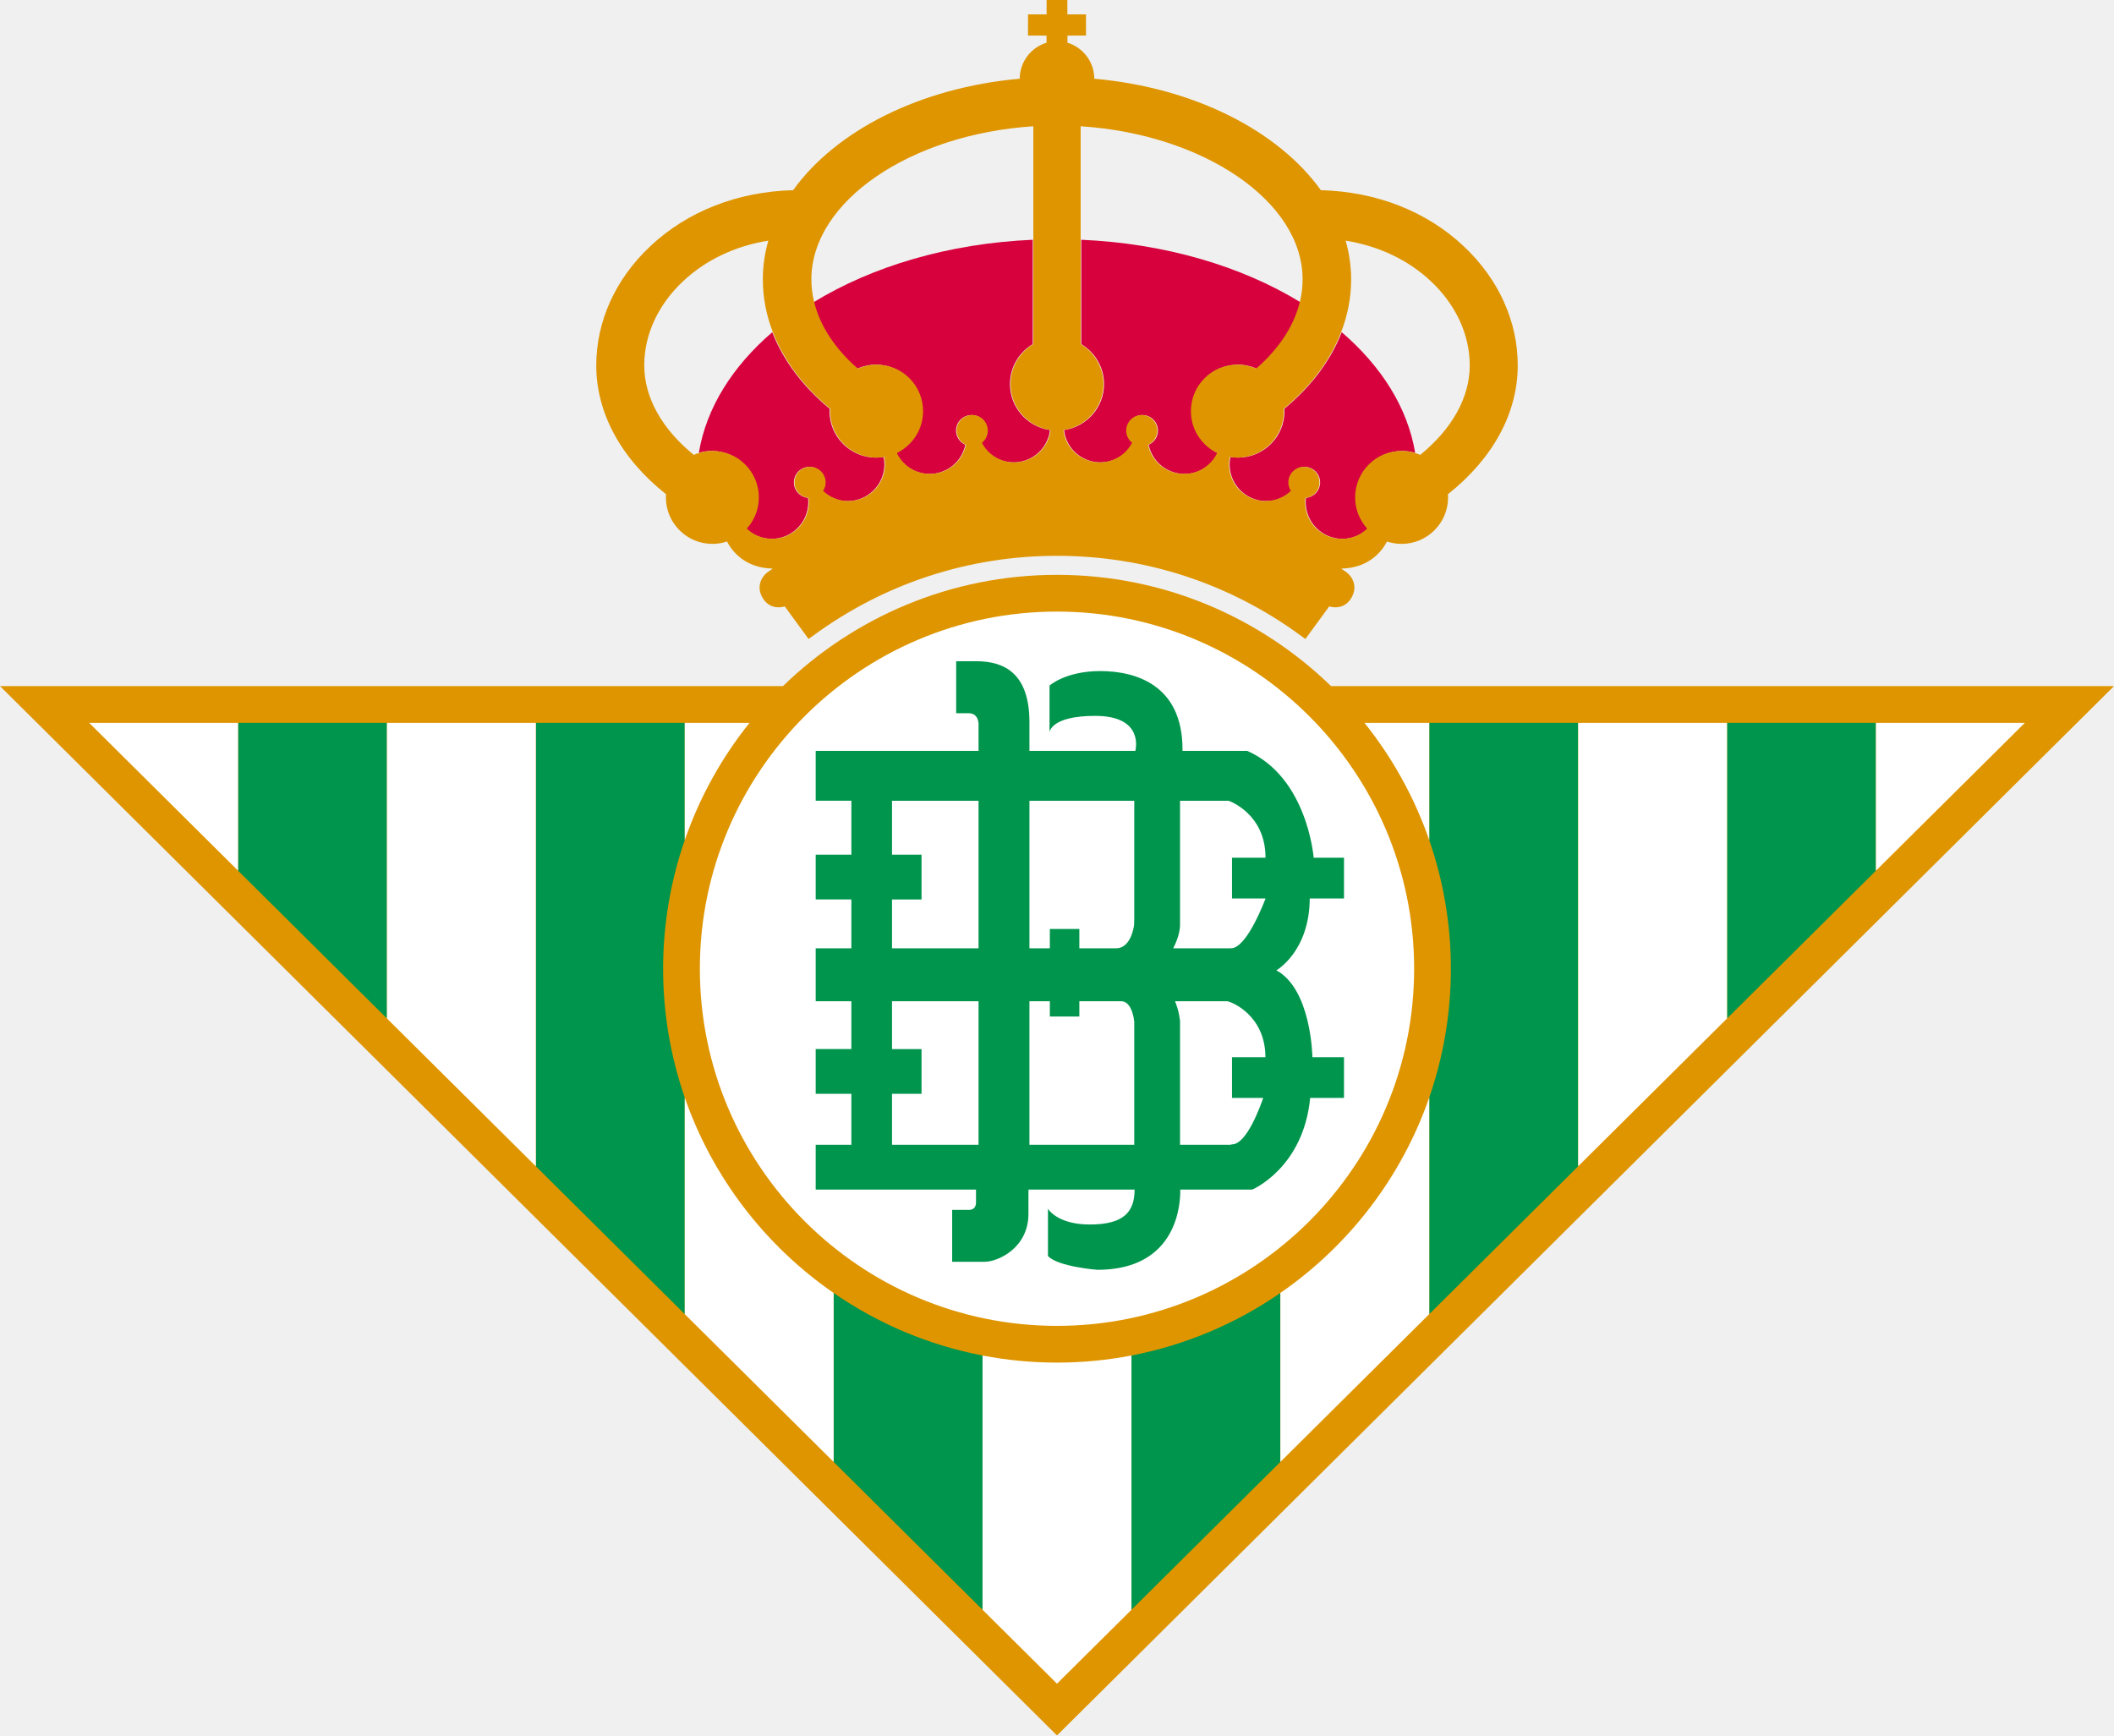
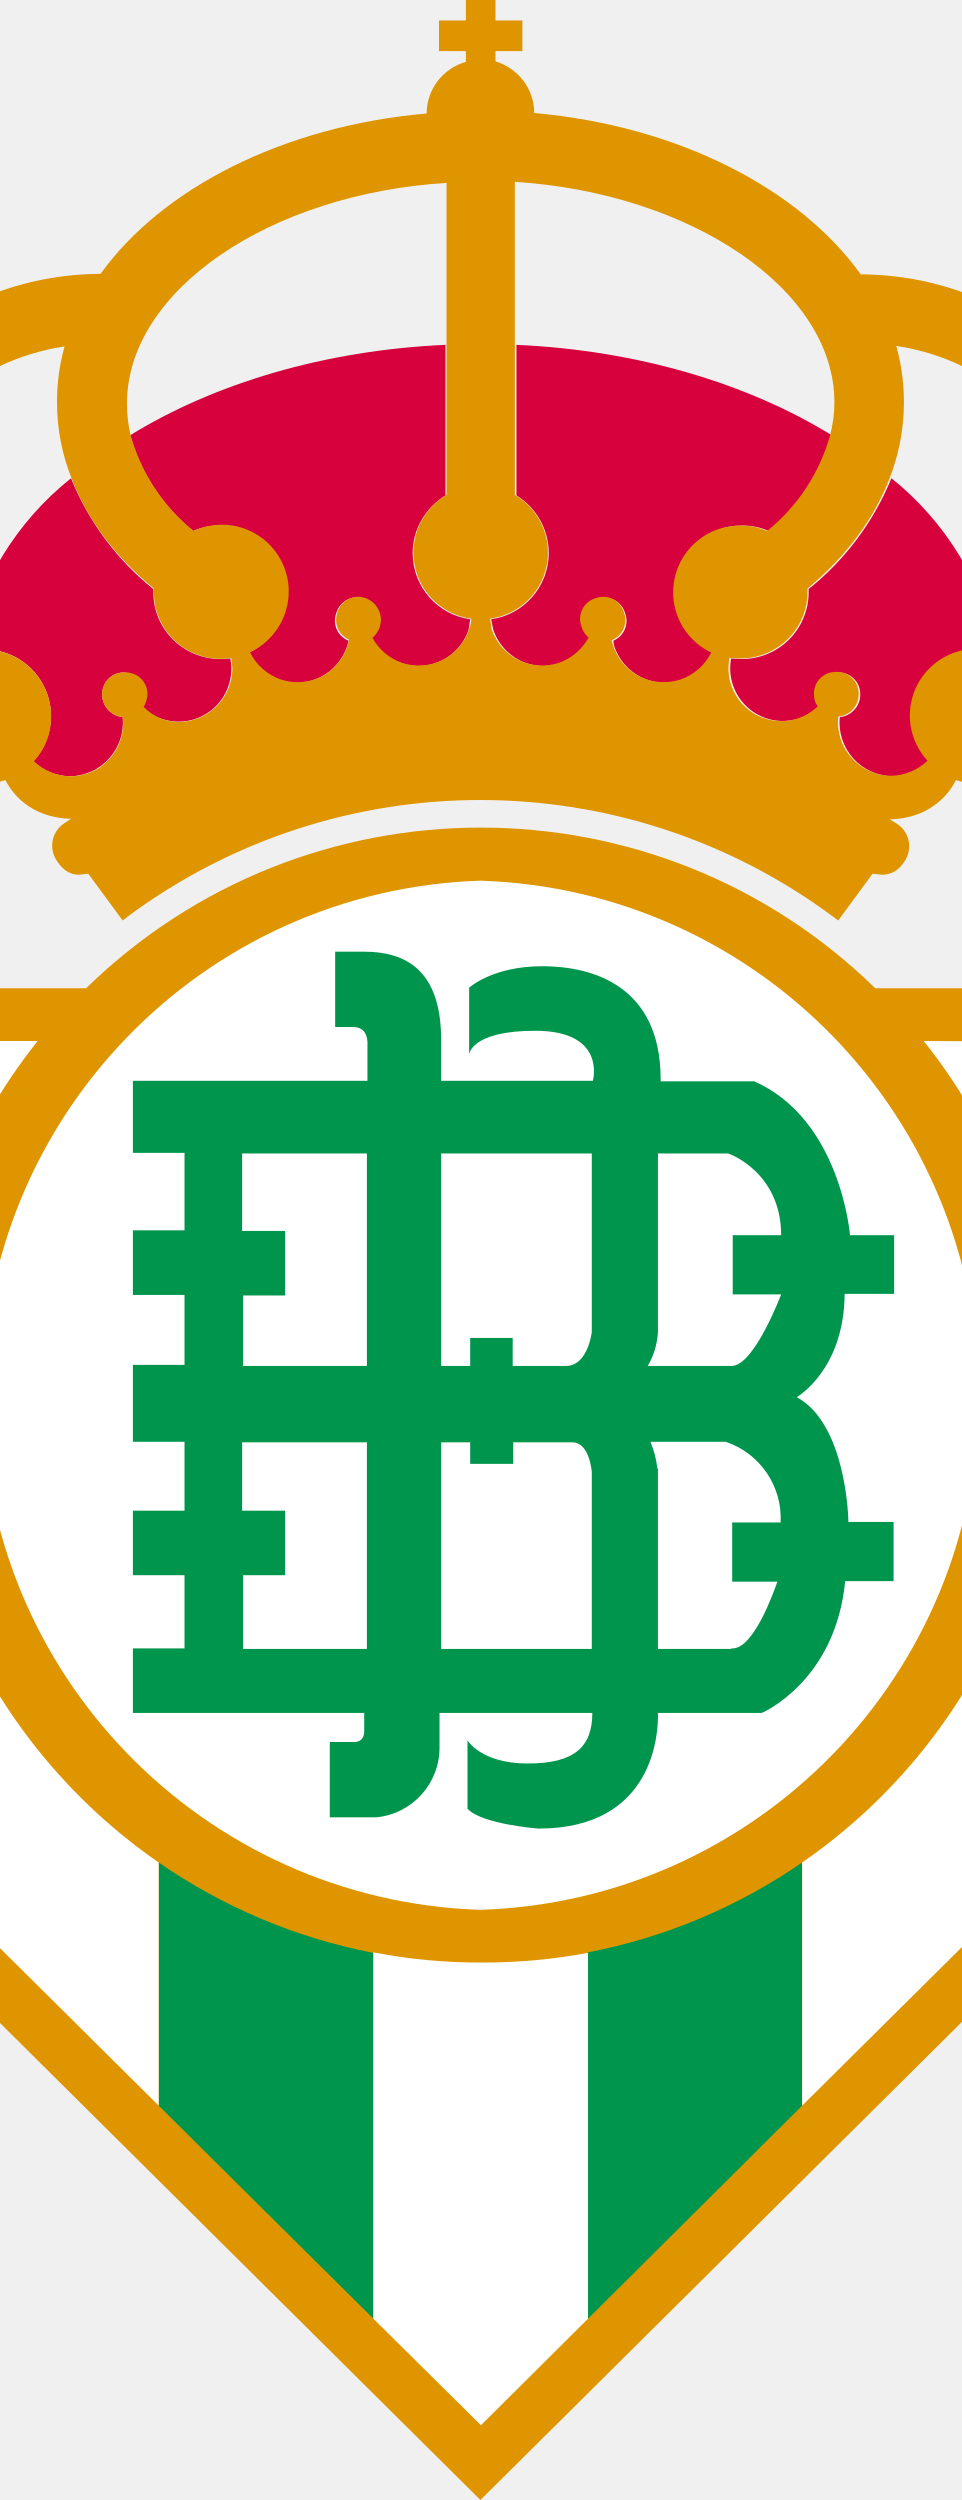
- <svg xmlns="http://www.w3.org/2000/svg" xml:space="preserve" width="178.662" height="146.671" viewBox="0 0 178.662 464.655">
-   <path d="M162.704 183.7c-18.998-18.427-44.885-29.791-73.38-29.791-28.491 0-54.375 11.364-73.371 29.791H-193.67l283 280.955 283-280.955z" style="fill:#de9500" data-source="https://football-logos.cc" />
-   <path d="M89.324 163.746c52.72 0 95.629 42.895 95.629 95.627 0 52.729-42.908 95.617-95.63 95.617S-6.29 312.101-6.29 259.373c0-52.733 42.893-95.627 95.615-95.627" style="fill:#fff" />
-   <path d="M45.158 240.825h7.905v-11.992h-7.905v-14.436h23.166v39.5H45.158zm0 52.037h7.905v-11.979h-7.905V268.07h23.166v38.436H45.158zm64.858 13.643H81.953v-38.436h5.462v4.098h7.898v-4.098h11.177c3.09 0 3.525 5.511 3.525 5.511zm0-60.673-.043 1.802s-.692 6.174-4.712 6.264h-9.947v-5.17h-7.898v5.17h-5.462v-39.5h28.063zm34.525 48.127c-.711 2.069-4.394 12.437-8.353 12.437-.203 0-.327.079-.46.11h-13.454v-33.521h-.077c-.183-2.226-1.133-4.617-1.275-4.915h13.946c1.1.108 10.232 3.678 10.27 14.993h-8.95v10.896zm.62-53.403v.014s-4.906 13.314-9.202 13.314l-.292.013H120.44c.222-.436 1.833-3.497 1.833-6.264v-33.237h13c.232.077 9.887 3.483 9.887 15.25h-8.973v10.909h8.973zm21.013-10.909h-8.122c0-.088-1.686-21.547-17.79-28.603h-17.33v-.428c0-17.375-12.735-20.943-22.015-20.943-9.271 0-13.586 3.882-13.586 3.882v12.529s.22-4.414 12.22-4.414c13.37 0 10.745 9.366 10.745 9.366v.007H81.953v-7.645c0-12.961-6.558-16.361-14.223-16.361l-5.396.017v13.9h3.26c2.176 0 2.633 1.622 2.73 2.744v7.344h-43.6v13.352h9.552v14.436h-9.551v11.992h9.55v13.072h-9.55v14.173h9.55v12.813h-9.55v11.979h9.55v13.644h-9.55v11.992h42.922v3.4c0 2.318-2.052 2.038-2.052 2.038h-4.333v13.901h8.695c3.575 0 11.726-3.699 11.726-12.818v-4.893l.014-1.629h28.413c0 6.344-3.322 9.356-12.037 9.356-8.711 0-11.161-4.204-11.161-4.204v12.635c2.587 2.882 13.232 3.701 13.232 3.701 21.633 0 22.27-18.088 22.188-21.488h19.285s13.689-5.769 15.5-24.539h9.056v-10.896h-8.458c-.02-.792-.436-18.261-9.652-23.258 0 0 8.857-5.01 8.937-19.235l-.063-.014h9.237z" style="fill:#00954c" />
-   <path d="M88.237 357.599v39.578l39.866 39.578v-79.156z" style="fill:#00954c" transform="translate(-218.17 -164.062)" />
-   <path d="M88.237 397.177v-39.578H48.371z" style="fill:#fff" transform="translate(-218.17 -164.062)" />
-   <path d="M-16.128 259.373c0-12.057 2.05-23.639 5.794-34.438v-31.398H-50.2v118.734l39.866 39.577V293.85a105 105 0 0 1-5.794-34.477" style="fill:#00954c" />
-   <path d="M167.969 357.599h-39.866v79.156l39.866 39.578z" style="fill:#fff" transform="translate(-218.17 -164.062)" />
-   <path d="M29.532 346.186v45.24l39.866 39.578V362.93a104.9 104.9 0 0 1-39.866-16.744" style="fill:#00954c" />
-   <path d="M-10.334 293.85v57.998l39.866 39.578v-45.24C11.22 333.535-2.911 315.249-10.334 293.85M7.007 193.537h-17.341v31.398a105.5 105.5 0 0 1 17.34-31.398" style="fill:#fff" data-source="https://football-logos.cc" />
-   <path d="M109.264 362.928v68.076l39.866-39.578v-45.244a104.9 104.9 0 0 1-39.866 16.746" style="fill:#00954c" />
-   <path d="M89.324 364.827c-6.812 0-13.471-.657-19.926-1.896v68.074l19.933 19.789 19.933-19.789v-68.077a105.7 105.7 0 0 1-19.94 1.899" style="fill:#fff" />
-   <path d="M188.996 193.537v31.4a105 105 0 0 1 5.794 34.436c0 12.068-2.044 23.667-5.794 34.476v58l39.866-39.578V193.537z" style="fill:#00954c" />
-   <path d="M149.13 346.182v45.244l39.866-39.578v-58c-7.424 21.397-21.555 39.682-39.866 52.334m22.522-152.645a105.5 105.5 0 0 1 17.344 31.4v-31.4z" style="fill:#fff" />
-   <path d="m486.897 436.754 39.866-39.577v-39.578h-39.866z" style="fill:#00954c" transform="translate(-218.17 -164.062)" />
-   <path d="M486.897 357.599h-39.866v118.733l39.866-39.578zm79.732 0h-39.866v39.578z" style="fill:#fff" transform="translate(-218.17 -164.062)" />
-   <path d="M76.74 102.829c0-4.548 2.454-8.516 6.097-10.686v-27.95c-22.56.98-42.995 7.131-58.673 16.722 1.576 6.382 5.59 12.49 11.687 17.794a12.3 12.3 0 0 1 5.02-1.073c6.876 0 12.444 5.572 12.444 12.449 0 4.924-2.871 9.169-7.021 11.185l.066.159a9.78 9.78 0 0 0 5.676 4.95 9.8 9.8 0 0 0 7.513-.515 9.76 9.76 0 0 0 4.945-5.68c.127-.361.217-.731.294-1.108a4.154 4.154 0 0 1-2.272-5.116 4.17 4.17 0 0 1 5.287-2.62 4.173 4.173 0 0 1 2.623 5.283 4.17 4.17 0 0 1-1.37 1.934c1.155 2.184 3.099 3.917 5.514 4.723a9.77 9.77 0 0 0 7.513-.516 9.75 9.75 0 0 0 4.945-5.675c.222-.64.34-1.294.42-1.952-6.044-.853-10.708-6.024-10.708-12.308m-35.87 19.695c-6.874 0-12.445-5.569-12.445-12.439 0-.212.02-.423.039-.633-7.221-5.995-12.45-12.987-15.366-20.511-10.62 9.127-17.653 20.206-19.665 32.304a12.3 12.3 0 0 1 3.476-.504c6.866 0 12.437 5.569 12.437 12.442 0 3.213-1.23 6.142-3.237 8.351a9.78 9.78 0 0 0 6.798 2.741c5.422 0 9.837-4.412 9.837-9.834 0-.388-.033-.763-.08-1.14-2.114-.203-3.776-1.96-3.776-4.132a4.167 4.167 0 0 1 4.167-4.17 4.167 4.167 0 0 1 3.493 6.441c1.794 1.705 4.188 2.722 6.73 2.722 5.43 0 9.84-4.41 9.84-9.833 0-.677-.086-1.336-.221-1.984a12.5 12.5 0 0 1-2.026.179m61.051-19.695c0-4.548-2.454-8.516-6.097-10.686v-27.95c22.559.98 42.995 7.131 58.673 16.722-1.576 6.382-5.59 12.49-11.687 17.794a12.3 12.3 0 0 0-5.021-1.073c-6.875 0-12.443 5.572-12.443 12.449 0 4.924 2.87 9.169 7.02 11.185l-.065.159a9.78 9.78 0 0 1-5.676 4.95 9.8 9.8 0 0 1-7.513-.515 9.76 9.76 0 0 1-4.945-5.68 8 8 0 0 1-.294-1.108 4.154 4.154 0 0 0 2.272-5.116 4.17 4.17 0 0 0-5.287-2.62 4.173 4.173 0 0 0-2.623 5.283 4.17 4.17 0 0 0 1.37 1.934c-1.155 2.184-3.1 3.917-5.514 4.723a9.77 9.77 0 0 1-7.513-.516 9.75 9.75 0 0 1-4.945-5.675c-.222-.64-.34-1.294-.42-1.952 6.044-.853 10.708-6.024 10.708-12.308m35.868 19.695c6.876 0 12.447-5.569 12.447-12.439 0-.212-.02-.423-.04-.633 7.222-5.995 12.45-12.987 15.367-20.511 10.619 9.127 17.653 20.206 19.665 32.304a12.3 12.3 0 0 0-3.476-.504c-6.866 0-12.437 5.569-12.437 12.442 0 3.213 1.23 6.142 3.237 8.351a9.78 9.78 0 0 1-6.798 2.741c-5.422 0-9.837-4.412-9.837-9.834 0-.388.033-.763.08-1.14 2.114-.203 3.776-1.96 3.776-4.132a4.167 4.167 0 0 0-4.167-4.17 4.167 4.167 0 0 0-3.493 6.441c-1.794 1.705-4.188 2.722-6.731 2.722-5.43 0-9.84-4.41-9.84-9.833 0-.677.087-1.336.222-1.984a12.5 12.5 0 0 0 2.026.179" style="fill:#d7013e" />
-   <path d="M212.688 97.828c0-11.795-5.123-23.118-14.432-31.869-9.98-9.409-23.423-14.639-38.28-15.043-11.454-15.944-33.994-27.472-60.66-29.84-.028-4.548-3.042-8.381-7.187-9.644V9.533l4.966-.007-.005-5.685-4.977.007L92.11 0l-2.78.003L86.55 0l-.002 3.848-4.977-.007-.005 5.685 4.966.007v1.899a10.15 10.15 0 0 0-7.188 9.644c-26.665 2.368-49.205 13.896-60.66 29.84-14.856.404-28.3 5.634-38.28 15.043-9.308 8.751-14.431 20.074-14.431 31.869 0 12.833 6.697 24.999 18.69 34.499-.02.282-.044.566-.044.855 0 6.865 5.574 12.438 12.449 12.438a12.5 12.5 0 0 0 3.916-.635c1.017 2.007 4.365 7.101 12.233 7.253-.487.349-.988.683-1.477 1.042-1.3.987-3.207 3.715-1.102 7.006.979 1.517 2.412 2.316 4.152 2.316.609 0 1.178-.105 1.658-.231l6.374 8.717 1.27-.929c19.055-13.96 41.608-21.346 65.236-21.346s46.182 7.386 65.235 21.346l1.27.929 6.375-8.717c.48.126 1.049.231 1.658.231 1.74 0 3.173-.8 4.152-2.316 2.105-3.291.198-6.019-1.102-7.006-.488-.36-.99-.694-1.477-1.042 7.868-.152 11.217-5.246 12.233-7.253 1.234.409 2.549.635 3.916.635 6.875 0 12.449-5.574 12.449-12.438 0-.289-.025-.573-.044-.855 11.997-9.5 18.694-21.666 18.694-34.499M33.44 134.157c-2.547 0-4.94-1.017-6.734-2.723.428-.651.68-1.43.68-2.269a4.17 4.17 0 0 0-4.173-4.168 4.17 4.17 0 0 0-4.167 4.168c0 2.174 1.662 3.931 3.778 4.134a10 10 0 0 1 .078 1.14c0 5.423-4.413 9.833-9.837 9.833a9.77 9.77 0 0 1-6.796-2.741 12.4 12.4 0 0 0 3.237-8.349c0-6.873-5.572-12.442-12.438-12.442-1.215 0-2.372.178-3.474.504-.521.154-1.03.325-1.521.542-8.514-6.937-13.253-15.353-13.253-23.959 0-8.216 3.688-16.218 10.385-22.514 6.103-5.746 13.98-9.452 22.843-10.89a37.7 37.7 0 0 0-1.475 10.39c0 4.837.922 9.577 2.686 14.126 2.914 7.525 8.144 14.515 15.364 20.509a7 7 0 0 0-.04.634c0 6.872 5.575 12.439 12.447 12.439.693 0 1.36-.072 2.027-.179.129.646.218 1.307.218 1.981 0 5.425-4.41 9.834-9.835 9.834m53.746-17.068a9.75 9.75 0 0 1-4.943 5.675 9.78 9.78 0 0 1-7.513.514c-2.417-.807-4.36-2.538-5.514-4.723a4.14 4.14 0 0 0 1.368-1.934c.73-2.187-.443-4.553-2.623-5.281a4.174 4.174 0 0 0-5.29 2.62 4.16 4.16 0 0 0 2.277 5.116 9.77 9.77 0 0 1-5.241 6.788 9.8 9.8 0 0 1-7.513.513 9.8 9.8 0 0 1-5.676-4.947l-.066-.163c4.15-2.015 7.02-6.26 7.02-11.184 0-6.875-5.567-12.449-12.442-12.449-1.793 0-3.487.391-5.023 1.075-6.094-5.304-10.107-11.412-11.684-17.794a25.4 25.4 0 0 1-.756-6.101c0-20.97 26.6-38.886 59.426-41.006v58.333c-3.64 2.172-6.094 6.139-6.094 10.688 0 6.284 4.66 11.455 10.706 12.308-.081.657-.2 1.31-.42 1.952m44.955 4.341a9.8 9.8 0 0 1-5.676 4.947 9.8 9.8 0 0 1-7.513-.513 9.77 9.77 0 0 1-5.241-6.788 4.16 4.16 0 0 0 2.277-5.116 4.173 4.173 0 0 0-5.29-2.62c-2.18.728-3.354 3.094-2.623 5.281a4.15 4.15 0 0 0 1.368 1.934c-1.153 2.186-3.097 3.917-5.514 4.723a9.78 9.78 0 0 1-7.513-.514 9.76 9.76 0 0 1-4.943-5.675c-.22-.642-.338-1.294-.42-1.952 6.045-.853 10.706-6.024 10.706-12.308 0-4.548-2.454-8.516-6.094-10.688V33.808c32.825 2.121 59.426 20.036 59.426 41.006 0 2.053-.26 4.088-.756 6.101-1.576 6.382-5.59 12.49-11.684 17.794a12.3 12.3 0 0 0-5.023-1.075c-6.875 0-12.443 5.574-12.443 12.449 0 4.924 2.87 9.169 7.02 11.184zm54.445.357c-.491-.218-1-.388-1.521-.542a12.2 12.2 0 0 0-3.474-.504c-6.866 0-12.438 5.569-12.438 12.442 0 3.211 1.232 6.142 3.237 8.349a9.77 9.77 0 0 1-6.796 2.741c-5.424 0-9.837-4.41-9.837-9.833 0-.388.033-.765.078-1.14 2.116-.203 3.778-1.96 3.778-4.134a4.17 4.17 0 0 0-4.167-4.168 4.17 4.17 0 0 0-4.174 4.168c0 .839.253 1.618.68 2.269-1.793 1.706-4.187 2.723-6.733 2.723-5.426 0-9.836-4.41-9.836-9.833 0-.675.089-1.336.218-1.981.666.106 1.334.179 2.027.179 6.872 0 12.446-5.567 12.446-12.439 0-.213-.02-.423-.04-.634 7.222-5.994 12.45-12.984 15.365-20.509 1.764-4.549 2.686-9.289 2.686-14.126 0-3.554-.514-7.027-1.475-10.39 8.862 1.438 16.74 5.144 22.843 10.89 6.697 6.296 10.385 14.298 10.385 22.514 0 8.605-4.738 17.021-13.252 23.958" style="fill:#de9500" data-source="https://football-logos.cc" />
+ <svg xmlns="http://www.w3.org/2000/svg" xml:space="preserve" viewBox="0 0 178.7 464.7">
+   <path d="M162.7 183.7a105 105 0 0 0-146.7 0h-209.7l283 281 283-281z" data-source="https://football-logos.cc" style="fill:#de9500" />
+   <path d="M89.3 163.7a95.7 95.7 0 0 1 0 191.3 95.7 95.7 0 0 1 0-191.3" style="fill:#fff" />
+   <path d="M45.2 240.8H53v-12h-8v-14.4h23.2v39.5h-23zm0 52H53v-12h-8v-12.7h23.2v38.4h-23zm64.8 13.7H82v-38.4h5.4v4h8v-4h11c3.2 0 3.6 5.5 3.6 5.5zm0-60.7v1.8s-.7 6.2-4.7 6.3h-10v-5.2h-7.9v5.2H82v-39.5h28zm34.5 48.2c-.7 2-4.4 12.4-8.3 12.4l-.5.1h-13.4V273h-.1a18 18 0 0 0-1.3-5h14a15 15 0 0 1 10.2 15h-9v11zm.7-53.4s-5 13.3-9.2 13.3h-15.6a14 14 0 0 0 1.9-6.3v-33.2h13c.2 0 9.9 3.5 9.9 15.2h-9v11zm21-11H158s-1.7-21.5-17.8-28.6h-17.4v-.4c0-17.4-12.7-21-22-21s-13.6 4-13.6 4V196s.3-4.4 12.3-4.4c13.3 0 10.7 9.3 10.7 9.3H82v-7.6c0-13-6.6-16.4-14.3-16.4h-5.4v14h3.3c2.2 0 2.6 1.6 2.7 2.7v7.3H24.7v13.4h9.6v14.4h-9.6v12h9.6v13h-9.6V268h9.6v12.8h-9.6v12h9.6v13.6h-9.6v12h43v3.4c0 2.3-2.1 2-2.1 2h-4.3v14H70a13 13 0 0 0 11.7-12.9v-6.5h28.4c0 6.3-3.3 9.4-12 9.4s-11.2-4.3-11.2-4.3v12.7c2.6 2.9 13.2 3.7 13.2 3.7 21.7 0 22.3-18.1 22.2-21.5h19.3s13.7-5.8 15.5-24.5h9v-11h-8.4c0-.7-.4-18.2-9.6-23.2 0 0 8.8-5 8.9-19.2h9.2z" style="fill:#00954c" />
+   <path d="M88.2 357.6v39.6l39.9 39.6v-79.2z" style="fill:#00954c" transform="translate(-218.2 -164)" />
+   <path d="M88.2 397.2v-39.6H48.4z" style="fill:#fff" transform="translate(-218.2 -164)" />
+   <path d="M-16.1 259.4q0-18.2 5.8-34.5v-31.4h-39.9v118.8l39.9 39.5v-58a105 105 0 0 1-5.8-34.4" style="fill:#00954c" />
+   <path d="M168 357.6h-40v79.2l39.9 39.5z" style="fill:#fff" transform="translate(-218.2 -164)" />
+   <path d="M29.5 346.2v45.2L69.4 431v-68a105 105 0 0 1-39.9-16.8" style="fill:#00954c" />
+   <path d="M-10.3 293.9v58l39.8 39.5v-45.2a106 106 0 0 1-39.8-52.3M7 193.5h-17.3V225A106 106 0 0 1 7 193.5" data-source="https://football-logos.cc" style="fill:#fff" />
+   <path d="M109.3 363v68l39.8-39.6v-45.2a105 105 0 0 1-39.8 16.7" style="fill:#00954c" />
+   <path d="M89.3 364.8q-10.2 0-19.9-1.9V431l20 19.8 19.9-19.8v-68a106 106 0 0 1-20 1.8" style="fill:#fff" />
+   <path d="M189 193.5V225a105 105 0 0 1 5.8 34.5q0 18.1-5.8 34.4v58l39.9-39.5V193.5z" style="fill:#00954c" />
+   <path d="M149.1 346.2v45.2l39.9-39.6v-58a106 106 0 0 1-39.9 52.4m22.6-152.7A106 106 0 0 1 189 225v-31.4z" style="fill:#fff" />
+   <path d="m486.9 436.8 39.9-39.6v-39.6h-39.9z" style="fill:#00954c" transform="translate(-218.2 -164)" />
+   <path d="M486.9 357.6H447v118.7l39.9-39.5zm79.7 0h-39.8v39.6z" style="fill:#fff" transform="translate(-218.2 -164)" />
+   <path d="M76.7 102.8c0-4.5 2.5-8.5 6.1-10.7v-28c-22.5 1-43 7.2-58.6 16.8a35 35 0 0 0 11.7 17.8 12 12 0 0 1 5-1 12.4 12.4 0 0 1 5.4 23.6v.1a10 10 0 0 0 5.7 5 10 10 0 0 0 7.5-.5 10 10 0 0 0 5-5.7l.3-1.1a4 4 0 0 1-2.3-5.1 4 4 0 0 1 5.3-2.7 4 4 0 0 1 2.6 5.3 4 4 0 0 1-1.3 2q1.7 3.3 5.5 4.7a10 10 0 0 0 7.5-.5 10 10 0 0 0 5-5.7l.3-2c-6-.8-10.7-6-10.7-12.3M41 122.5c-6.9 0-12.5-5.5-12.5-12.4v-.6a51 51 0 0 1-15.3-20.6 55 55 0 0 0-19.7 32.3 12 12 0 0 1 3.5-.5 12.4 12.4 0 0 1 9.2 20.8 10 10 0 0 0 6.8 2.8 10 10 0 0 0 9.8-11c-2.1-.2-3.8-2-3.8-4.1a4 4 0 0 1 4-4.2 4.2 4.2 0 0 1 3.4 6.4 9.8 9.8 0 0 0 16.4-9zm61-19.7c0-4.5-2.4-8.5-6-10.7v-28c22.5 1 43 7.2 58.6 16.8a35 35 0 0 1-11.7 17.8 12 12 0 0 0-5-1 12.4 12.4 0 0 0-5.4 23.6l-.1.1a10 10 0 0 1-5.7 5 10 10 0 0 1-7.5-.5 10 10 0 0 1-5-5.7l-.2-1.1a4 4 0 0 0 2.2-5.1 4 4 0 0 0-5.2-2.7 4 4 0 0 0-2.7 5.3 4 4 0 0 0 1.4 2 10 10 0 0 1-5.5 4.7 10 10 0 0 1-7.5-.5 10 10 0 0 1-5-5.7l-.4-2c6-.8 10.7-6 10.7-12.3m35.9 19.7a12.4 12.4 0 0 0 12.4-13 51 51 0 0 0 15.4-20.6 55 55 0 0 1 19.6 32.3 12 12 0 0 0-3.4-.5 12.4 12.4 0 0 0-9.2 20.8 10 10 0 0 1-6.8 2.8 10 10 0 0 1-9.8-11c2.1-.2 3.8-2 3.8-4.1a4 4 0 0 0-4.2-4.2 4.2 4.2 0 0 0-3.5 6.4 9.8 9.8 0 0 1-16.3-9z" style="fill:#d7013e" />
+   <path d="M212.7 97.8c0-11.8-5.1-23-14.4-31.8A57 57 0 0 0 160 51c-11.5-16-34-27.6-60.7-30 0-4.5-3-8.3-7.2-9.6V9.5h5V3.8h-5V0h-5.5v3.8h-5v5.7h5v2a10 10 0 0 0-7.3 9.6C52.7 23.4 30.1 35 18.7 50.9a57 57 0 0 0-38.3 15A44 44 0 0 0-34 98c0 12.8 6.7 25 18.7 34.4v.9c0 6.8 5.5 12.4 12.4 12.4A13 13 0 0 0 1 145c1 2 4.3 7 12.2 7.2l-1.5 1a5 5 0 0 0-1 7q1.6 2.4 4 2.4l1.7-.2 6.4 8.7 1.3-1a110 110 0 0 1 130.5.1l1.2.9 6.4-8.7 1.7.2q2.6 0 4.1-2.3a5 5 0 0 0-1-7l-1.6-1c8-.2 11.3-5.3 12.3-7.3a12.4 12.4 0 0 0 16.3-11.8v-.9a45 45 0 0 0 18.7-34.5M33.4 134.2q-3.9 0-6.7-2.8.6-1 .7-2.2a4 4 0 0 0-4.2-4.2 4 4 0 0 0-4.2 4.2c0 2.1 1.7 3.9 3.8 4.1l.1 1.1c0 5.5-4.4 9.9-9.8 9.9a10 10 0 0 1-6.8-2.8 12 12 0 0 0 3.2-8.3 12.4 12.4 0 0 0-17.4-11.4c-8.5-7-13.3-15.4-13.3-24a31 31 0 0 1 10.4-22.5A43 43 0 0 1 12 64.4a38 38 0 0 0-1.4 10.4q0 7.3 2.7 14.1 4.4 11.5 15.3 20.5v.7A12.4 12.4 0 0 0 43 122.3l.2 2a10 10 0 0 1-9.9 9.9M87.2 117a10 10 0 0 1-5 5.7 10 10 0 0 1-7.5.5 10 10 0 0 1-5.5-4.7 4 4 0 0 0 1.4-2c.7-2.2-.5-4.5-2.6-5.3a4 4 0 0 0-5.3 2.7 4 4 0 0 0 2.2 5 10 10 0 0 1-5.2 6.9 10 10 0 0 1-7.5.5 10 10 0 0 1-5.7-5v-.1A12.4 12.4 0 0 0 36 98.7 35 35 0 0 1 24.3 81a25 25 0 0 1-.7-6c0-21 26.6-39 59.4-41v58a12.4 12.4 0 0 0 4.6 23q0 1-.4 2m45 4.3a10 10 0 0 1-5.7 5 10 10 0 0 1-7.5-.5 10 10 0 0 1-5.3-6.8 4 4 0 0 0 2.3-5.1 4 4 0 0 0-5.3-2.7 4 4 0 0 0-2.6 5.3 4 4 0 0 0 1.3 2 10 10 0 0 1-5.5 4.7 10 10 0 0 1-7.5-.5 10 10 0 0 1-5-5.7l-.3-2a12.4 12.4 0 0 0 4.6-23V33.8c32.8 2.1 59.4 20 59.4 41q0 3-.8 6.1a35 35 0 0 1-11.7 17.8 12 12 0 0 0-5-1 12.4 12.4 0 0 0-5.4 23.6m54.4.4-1.5-.6a12 12 0 0 0-3.5-.5 12.4 12.4 0 0 0-9.2 20.8 10 10 0 0 1-6.8 2.8 10 10 0 0 1-9.8-11c2.2-.2 3.8-2 3.8-4.1a4 4 0 0 0-4.2-4.2 4 4 0 0 0-4.1 4.2q0 1.3.7 2.2a9.8 9.8 0 0 1-16.4-9l2 .1c6.9 0 12.5-5.5 12.5-12.4v-.6q10.9-9.1 15.3-20.6a39 39 0 0 0 1.2-24.5 43 43 0 0 1 22.9 11 31 31 0 0 1 10.3 22.4c0 8.6-4.7 17-13.2 24" data-source="https://football-logos.cc" style="fill:#de9500" />
</svg>
